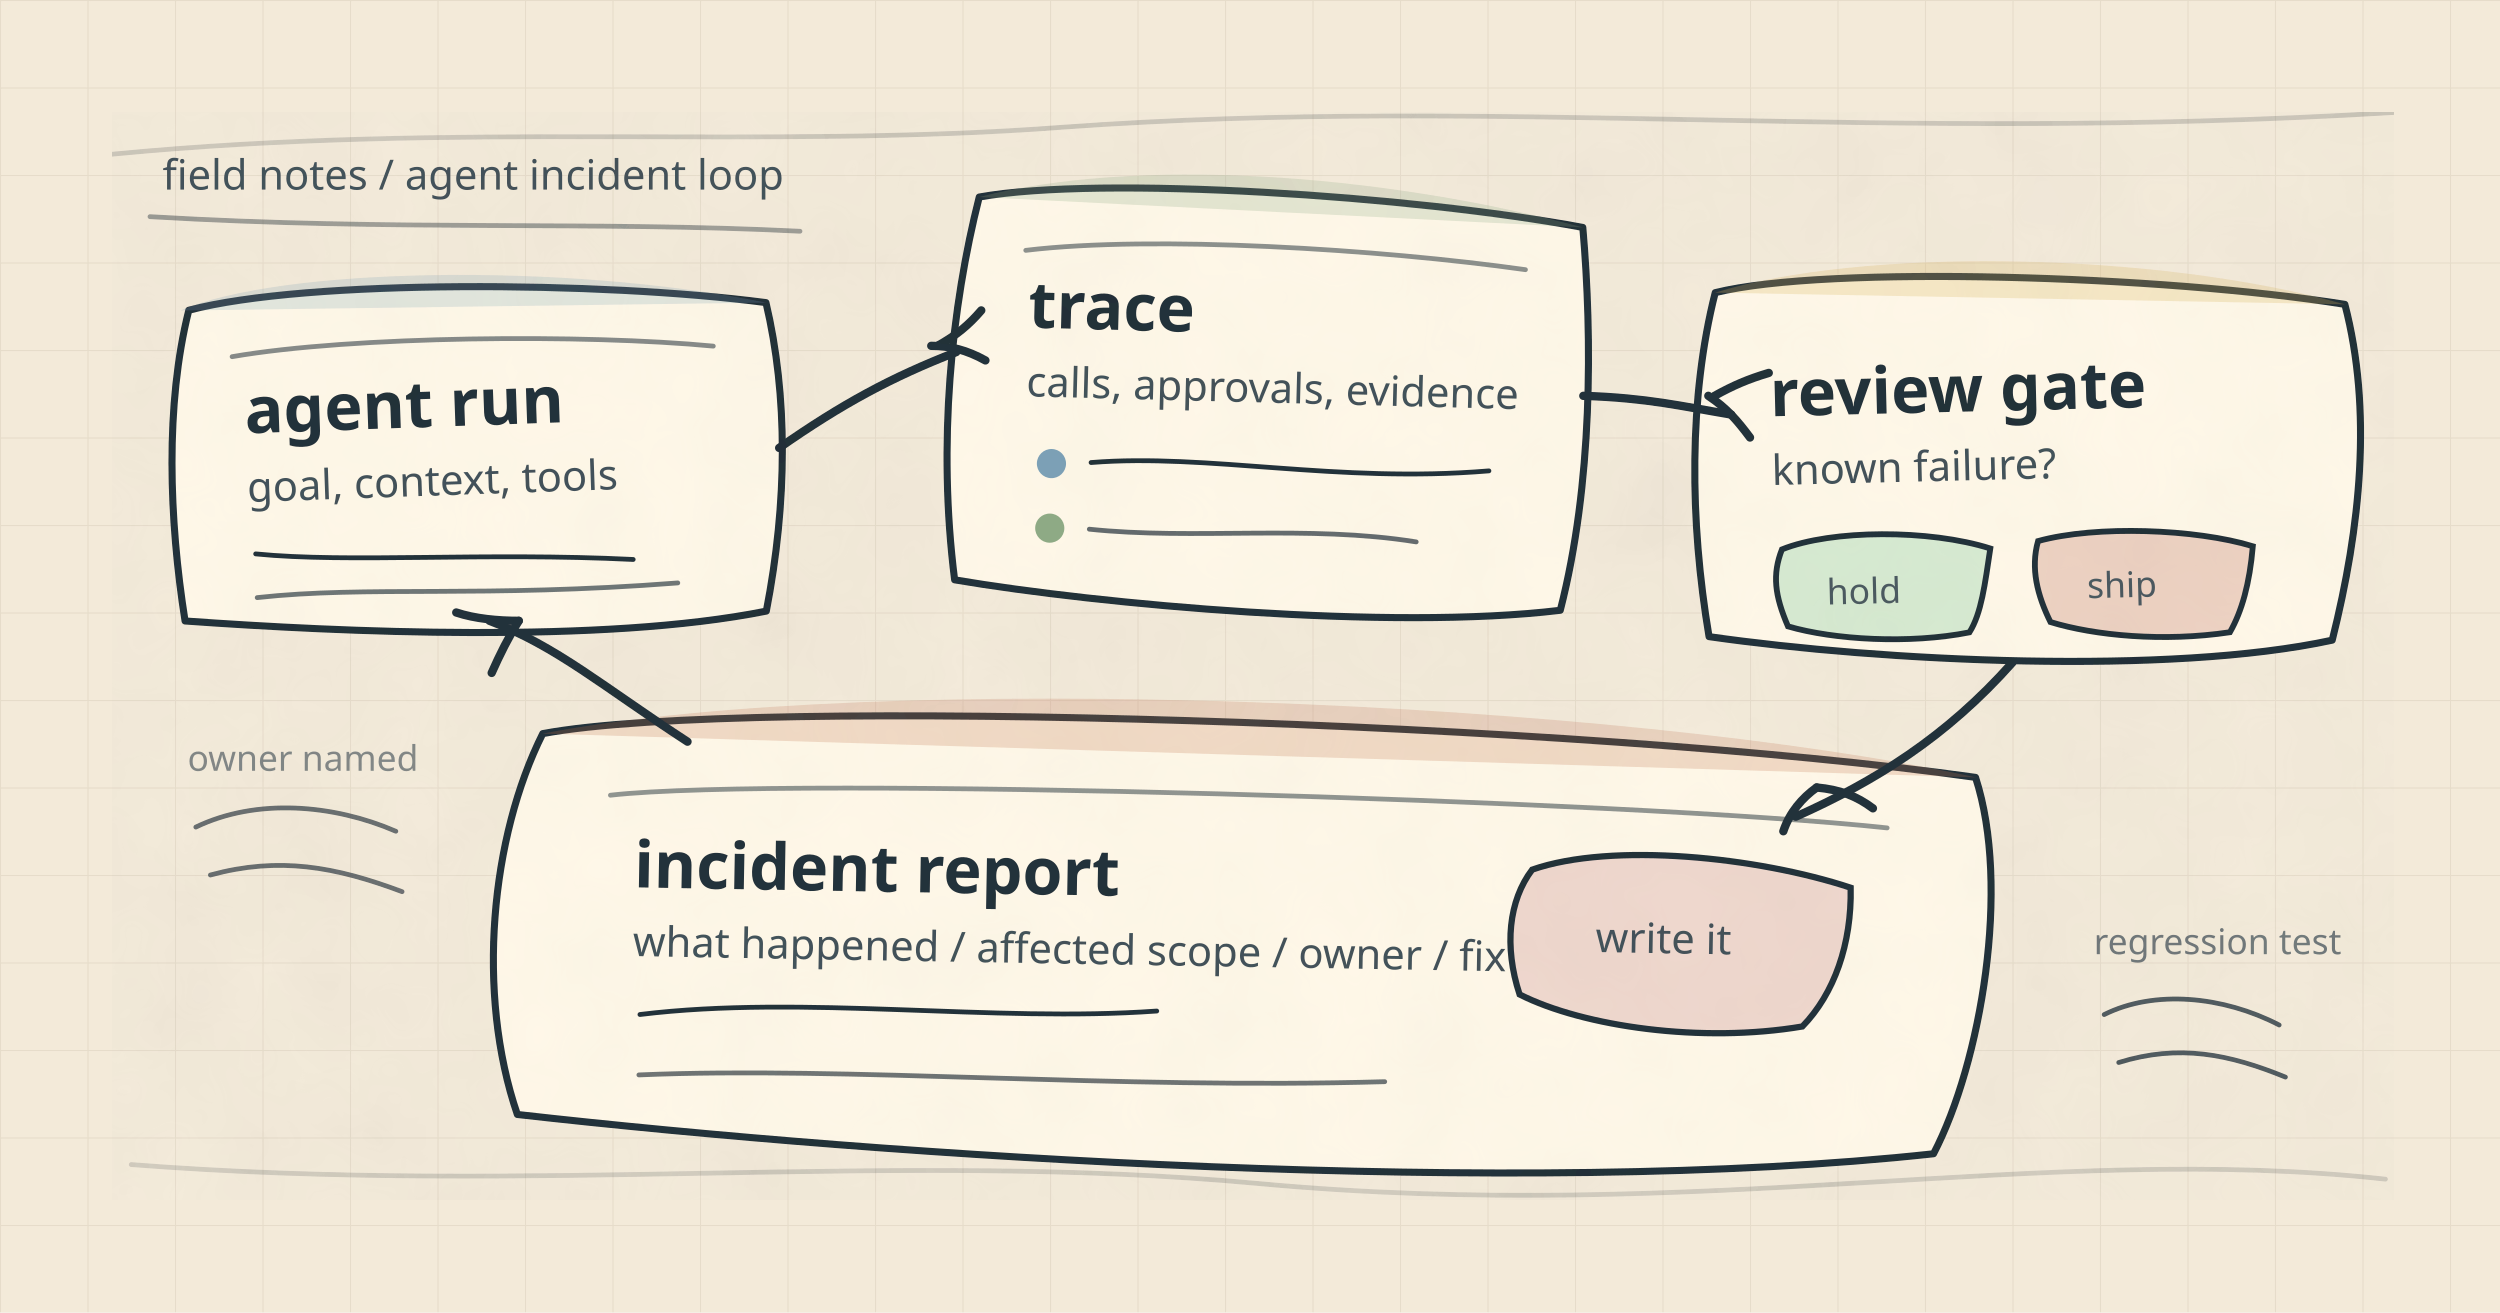
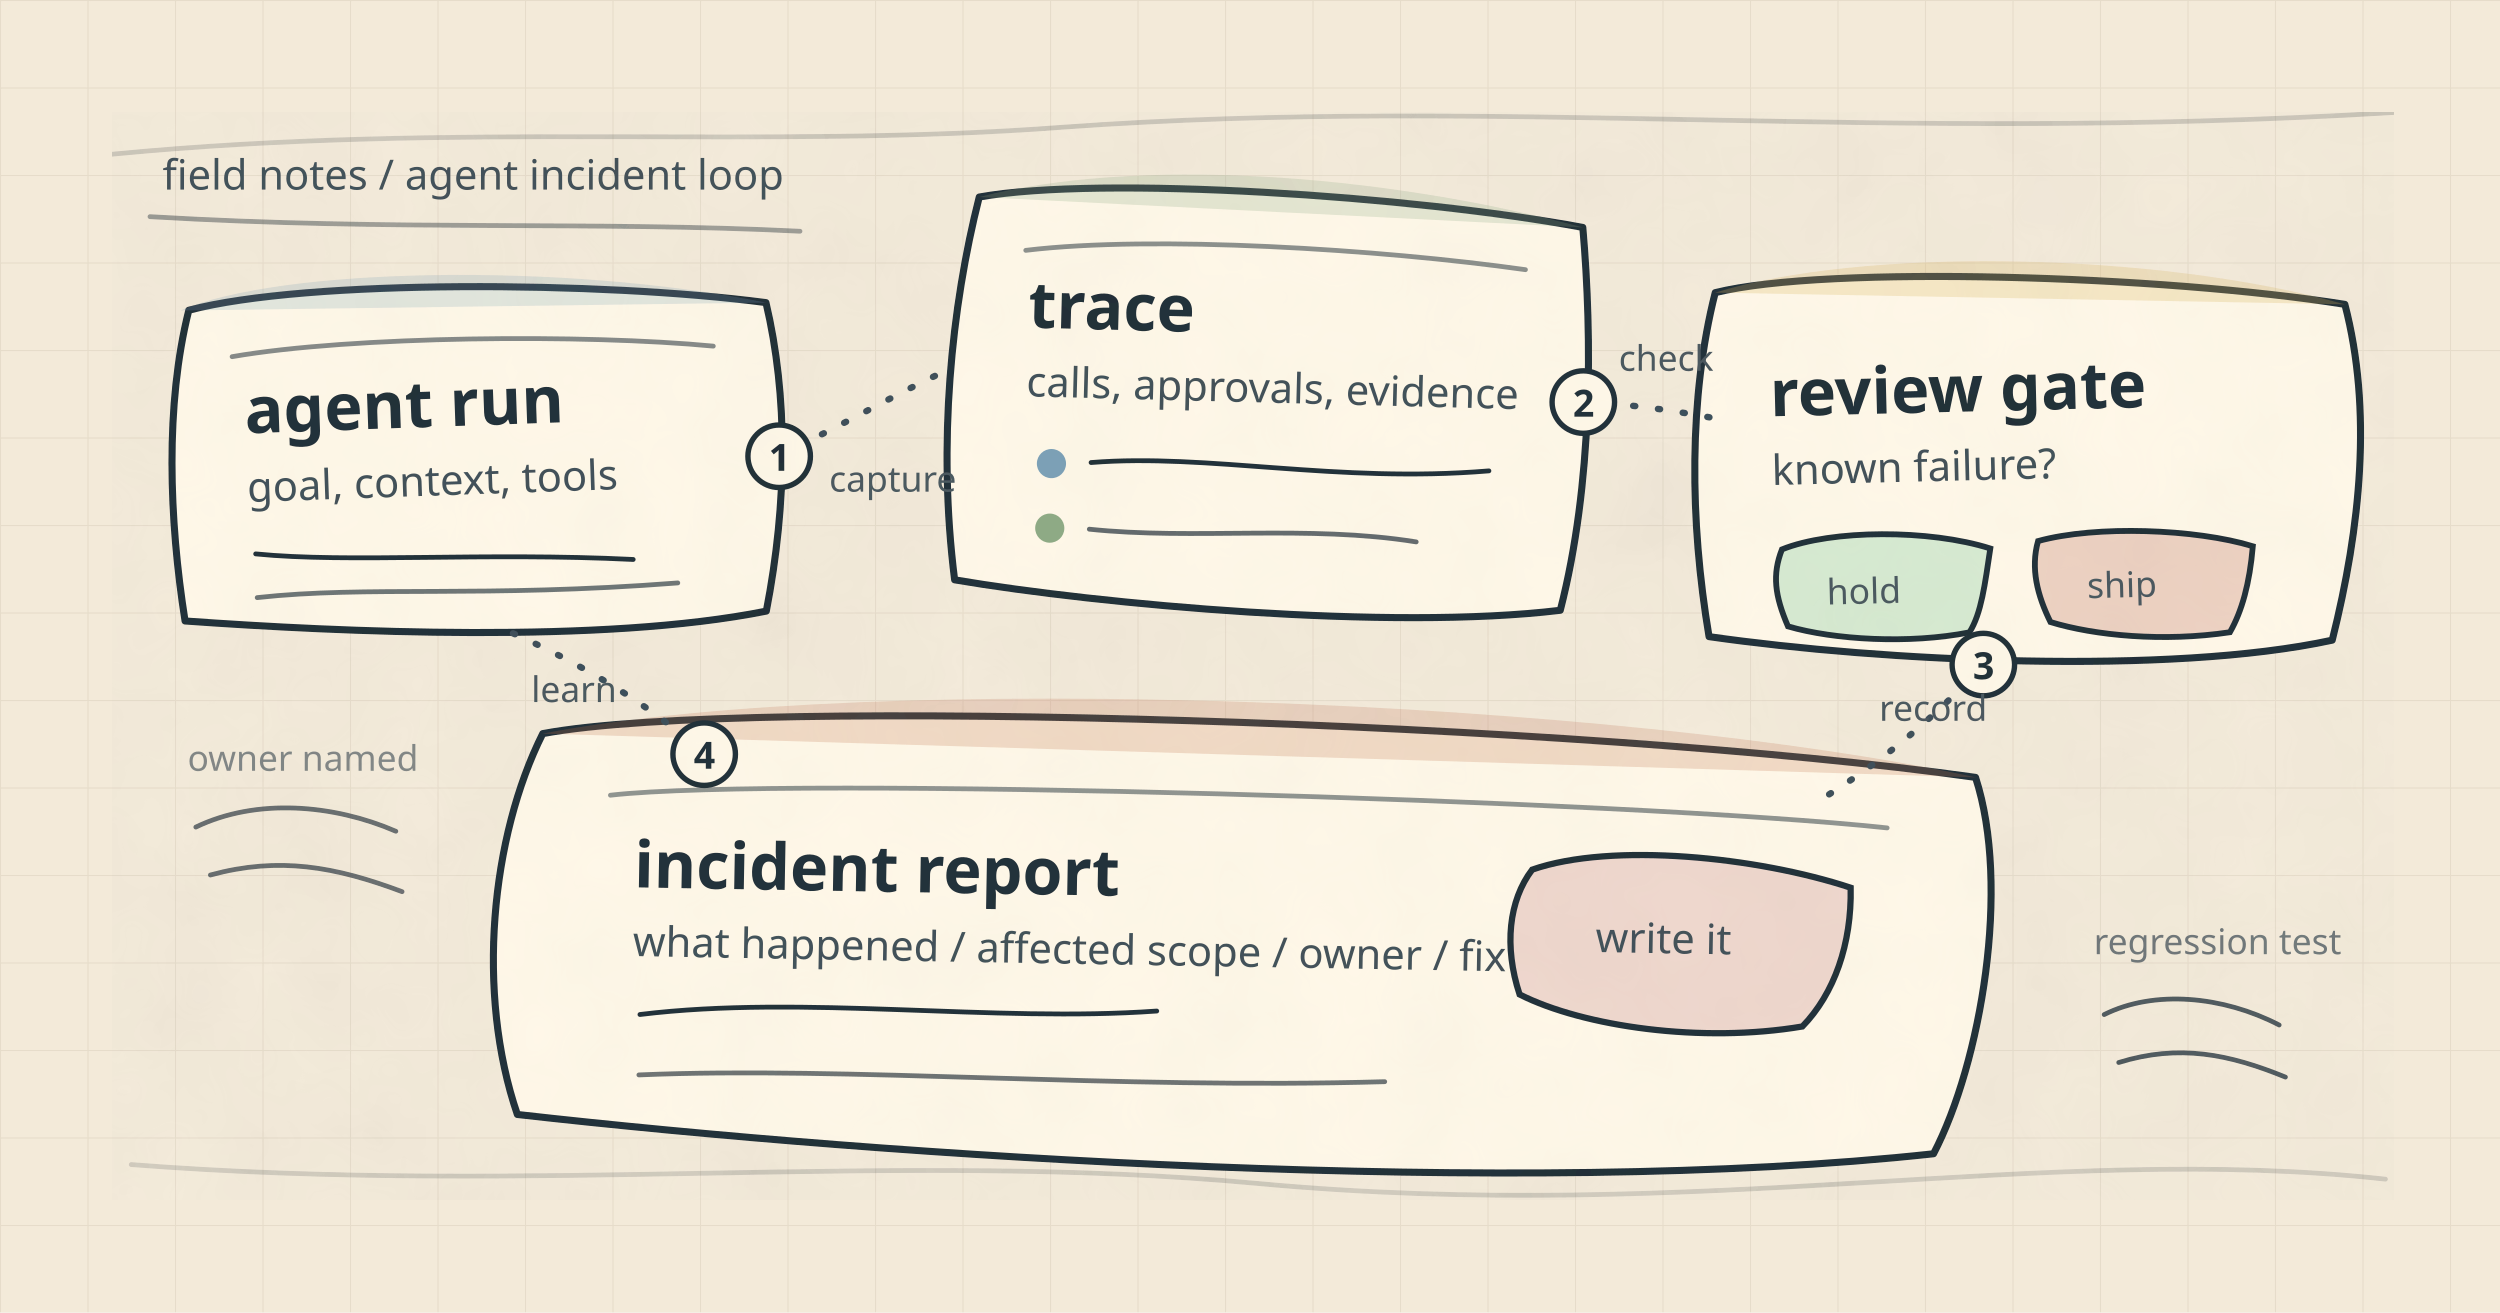
<svg xmlns="http://www.w3.org/2000/svg" viewBox="0 0 1200 630" role="img" aria-labelledby="title desc">
  <defs>
    <pattern id="paperGrid" width="42" height="42" patternUnits="userSpaceOnUse">
      <path d="M 42 0 L 0 0 0 42" fill="none" stroke="#d8cdb8" stroke-width="1" opacity="0.45" />
    </pattern>
    <filter id="paperNoise" x="0" y="0" width="100%" height="100%">
      <feTurbulence type="fractalNoise" baseFrequency="0.018" numOctaves="3" seed="1325" result="noise" />
      <feColorMatrix in="noise" type="saturate" values="0" />
      <feComponentTransfer>
        <feFuncA type="table" tableValues="0 0.08" />
      </feComponentTransfer>
      <feBlend in="SourceGraphic" mode="multiply" />
    </filter>
    <style>
      .paper { fill: #f3ead9; }
      .grid { fill: url(#paperGrid); }
      .ink { fill: none; stroke: #24313a; stroke-width: 4; stroke-linecap: round; stroke-linejoin: round; }
      .thin { fill: none; stroke: #24313a; stroke-width: 2.3; stroke-linecap: round; stroke-linejoin: round; }
      .note { fill: #fff8e8; stroke: #24313a; stroke-width: 3.4; stroke-linejoin: round; }
+       .flow { fill: none; stroke: #40515c; stroke-width: 3.1; stroke-linecap: round; stroke-linejoin: round; stroke-dasharray: 1 11; }
+       .dot { fill: #fff8e8; stroke: #24313a; stroke-width: 2.6; }
+       .num { fill: #24313a; font-family: "Bradley Hand", "Marker Felt", "Comic Sans MS", ui-rounded, sans-serif; font-size: 18px; font-weight: 700; letter-spacing: 0; }
      .wash-blue { fill: #7da2b8; opacity: 0.22; }
      .wash-green { fill: #8fab86; opacity: 0.24; }
      .wash-rust { fill: #c57a55; opacity: 0.24; }
      .wash-gold { fill: #d9b65f; opacity: 0.26; }
      .label { fill: #24313a; font-family: "Bradley Hand", "Marker Felt", "Comic Sans MS", ui-rounded, sans-serif; font-size: 31px; font-weight: 700; letter-spacing: 0; }
      .small { fill: #44525a; font-family: "Bradley Hand", "Marker Felt", "Comic Sans MS", ui-rounded, sans-serif; font-size: 20px; letter-spacing: 0; }
      .tiny { fill: #4d5a61; font-family: "Bradley Hand", "Marker Felt", "Comic Sans MS", ui-rounded, sans-serif; font-size: 17px; letter-spacing: 0; }
    </style>
  </defs>
  <rect width="1200" height="630" class="paper" />
  <rect width="1200" height="630" class="grid" />
  <g filter="url(#paperNoise)">
    <path d="M54 74 C220 58 367 72 511 61 C720 46 901 69 1149 54" class="thin" opacity="0.22" />
    <path d="M63 559 C256 574 429 552 603 568 C817 588 982 548 1145 566" class="thin" opacity="0.2" />
    <text x="78" y="91" class="small">field notes / agent incident loop</text>
    <path d="M72 104 C190 111 284 106 384 111" class="thin" opacity="0.45" />
    <g transform="rotate(-2 204 215)">
      <path d="M93 145 C150 132 292 138 370 151 C379 196 377 247 365 299 C286 312 161 302 86 294 C80 245 80 190 93 145Z" class="note" />
      <path d="M113 168 C171 160 283 163 344 171" class="thin" opacity="0.55" />
      <text x="118" y="205" class="label">agent run</text>
      <text x="118" y="238" class="small">goal, context, tools</text>
      <path d="M121 263 C165 269 231 266 302 272" class="thin" />
      <path d="M121 284 C174 280 229 288 323 284" class="thin" opacity="0.65" />
      <path d="M89 145 C137 126 273 128 370 151" class="wash-blue" />
    </g>
    <g transform="rotate(1.5 600 174)">
      <path d="M468 98 C526 86 676 92 758 105 C764 158 766 228 752 289 C671 301 531 292 461 282 C451 217 456 151 468 98Z" class="note" />
      <path d="M491 123 C552 114 661 118 731 126" class="thin" opacity="0.52" />
      <text x="493" y="160" class="label">trace</text>
      <text x="493" y="193" class="small">calls, approvals, evidence</text>
      <circle cx="506" cy="225" r="7" fill="#7da2b8" />
      <path d="M525 224 C581 218 643 231 716 223" class="thin" />
      <circle cx="506" cy="256" r="7" fill="#8fab86" />
      <path d="M525 256 C575 260 630 251 682 258" class="thin" opacity="0.7" />
      <path d="M468 98 C542 77 657 81 758 105" class="wash-green" />
    </g>
    <g transform="rotate(-1.4 966 208)">
      <path d="M825 137 C879 125 1040 134 1127 150 C1139 201 1132 257 1117 311 C1039 326 901 316 818 302 C810 246 811 187 825 137Z" class="note" />
      <text x="850" y="197" class="label">review gate</text>
      <text x="850" y="230" class="small">known failure?</text>
      <path d="M854 261 C878 252 925 253 954 263 C951 280 949 294 943 303 C914 308 878 305 856 298 C850 283 849 273 854 261Z" fill="#d7ead1" stroke="#24313a" stroke-width="2.8" />
      <text x="875" y="288" class="tiny">hold</text>
      <path d="M977 260 C1005 253 1053 256 1080 265 C1078 283 1074 296 1068 306 C1036 310 1003 306 982 299 C976 286 973 273 977 260Z" fill="#edd2c2" stroke="#24313a" stroke-width="2.8" />
      <text x="1000" y="288" class="tiny">ship</text>
      <path d="M825 137 C895 117 1036 122 1127 150" class="wash-gold" />
    </g>
    <g transform="rotate(1 596 442)">
      <path d="M259 358 C356 338 760 344 947 367 C965 419 952 504 930 548 C733 573 428 558 250 541 C229 483 235 408 259 358Z" class="note" />
      <path d="M292 387 C375 376 783 381 905 392" class="thin" opacity="0.5" />
      <text x="304" y="431" class="label">incident report</text>
      <text x="304" y="464" class="small">what happened / affected scope / owner / fix</text>
      <path d="M308 492 C386 481 478 493 556 486" class="thin" />
      <path d="M308 521 C408 515 536 524 666 518" class="thin" opacity="0.66" />
      <path d="M735 415 C773 401 843 407 888 421 C889 448 881 472 866 488 C818 497 761 490 730 475 C722 452 724 430 735 415Z" fill="#efd8ce" stroke="#24313a" stroke-width="3" />
      <text x="766" y="454" class="small">write it</text>
      <path d="M259 358 C421 324 777 333 947 367" class="wash-rust" />
    </g>
-     <path d="M374 215 C404 194 428 181 459 169" class="ink" />
-     <path d="M447 166 C456 166 464 168 473 173" class="ink" />
-     <path d="M450 166 C459 161 465 156 471 149" class="ink" />
-     <path d="M760 190 C791 191 807 195 831 199" class="ink" />
-     <path d="M820 190 C829 196 834 202 840 210" class="ink" />
-     <path d="M823 190 C832 185 839 182 849 179" class="ink" />
-     <path d="M966 318 C934 354 900 375 862 392" class="ink" />
-     <path d="M872 378 C865 383 859 390 856 399" class="ink" />
-     <path d="M872 378 C883 379 891 382 899 388" class="ink" />
-     <path d="M330 356 C290 330 267 310 235 298" class="ink" />
-     <path d="M249 298 C239 298 228 297 219 294" class="ink" />
-     <path d="M249 298 C244 306 240 314 236 323" class="ink" />
+     <g aria-label="numbered control loop connectors">
+       <path d="M373 219 C407 203 428 190 456 177" class="flow" />
+       <path d="M760 193 C786 194 808 198 830 202" class="flow" />
+       <path d="M952 319 C931 342 905 365 872 385" class="flow" />
+       <path d="M338 362 C312 338 278 318 244 303" class="flow" />
+       <circle cx="374" cy="219" r="15" class="dot" />
+       <text x="369" y="226" class="num">1</text>
+       <circle cx="760" cy="193" r="15" class="dot" />
+       <text x="755" y="200" class="num">2</text>
+       <circle cx="952" cy="319" r="15" class="dot" />
+       <text x="947" y="326" class="num">3</text>
+       <circle cx="338" cy="362" r="15" class="dot" />
+       <text x="333" y="369" class="num">4</text>
+       <text x="398" y="236" class="tiny">capture</text>
+       <text x="777" y="178" class="tiny">check</text>
+       <text x="902" y="346" class="tiny">record</text>
+       <text x="255" y="337" class="tiny">learn</text>
+     </g>
    <g opacity="0.78">
      <path d="M1010 487 C1034 475 1067 478 1094 492" class="thin" />
      <path d="M1017 510 C1046 501 1070 506 1097 517" class="thin" />
      <text x="1005" y="458" class="tiny">regression test</text>
    </g>
    <g opacity="0.68">
      <path d="M94 397 C123 383 160 386 190 399" class="thin" />
      <path d="M101 420 C134 411 161 416 193 428" class="thin" />
      <text x="90" y="370" class="tiny">owner named</text>
    </g>
  </g>
</svg>
